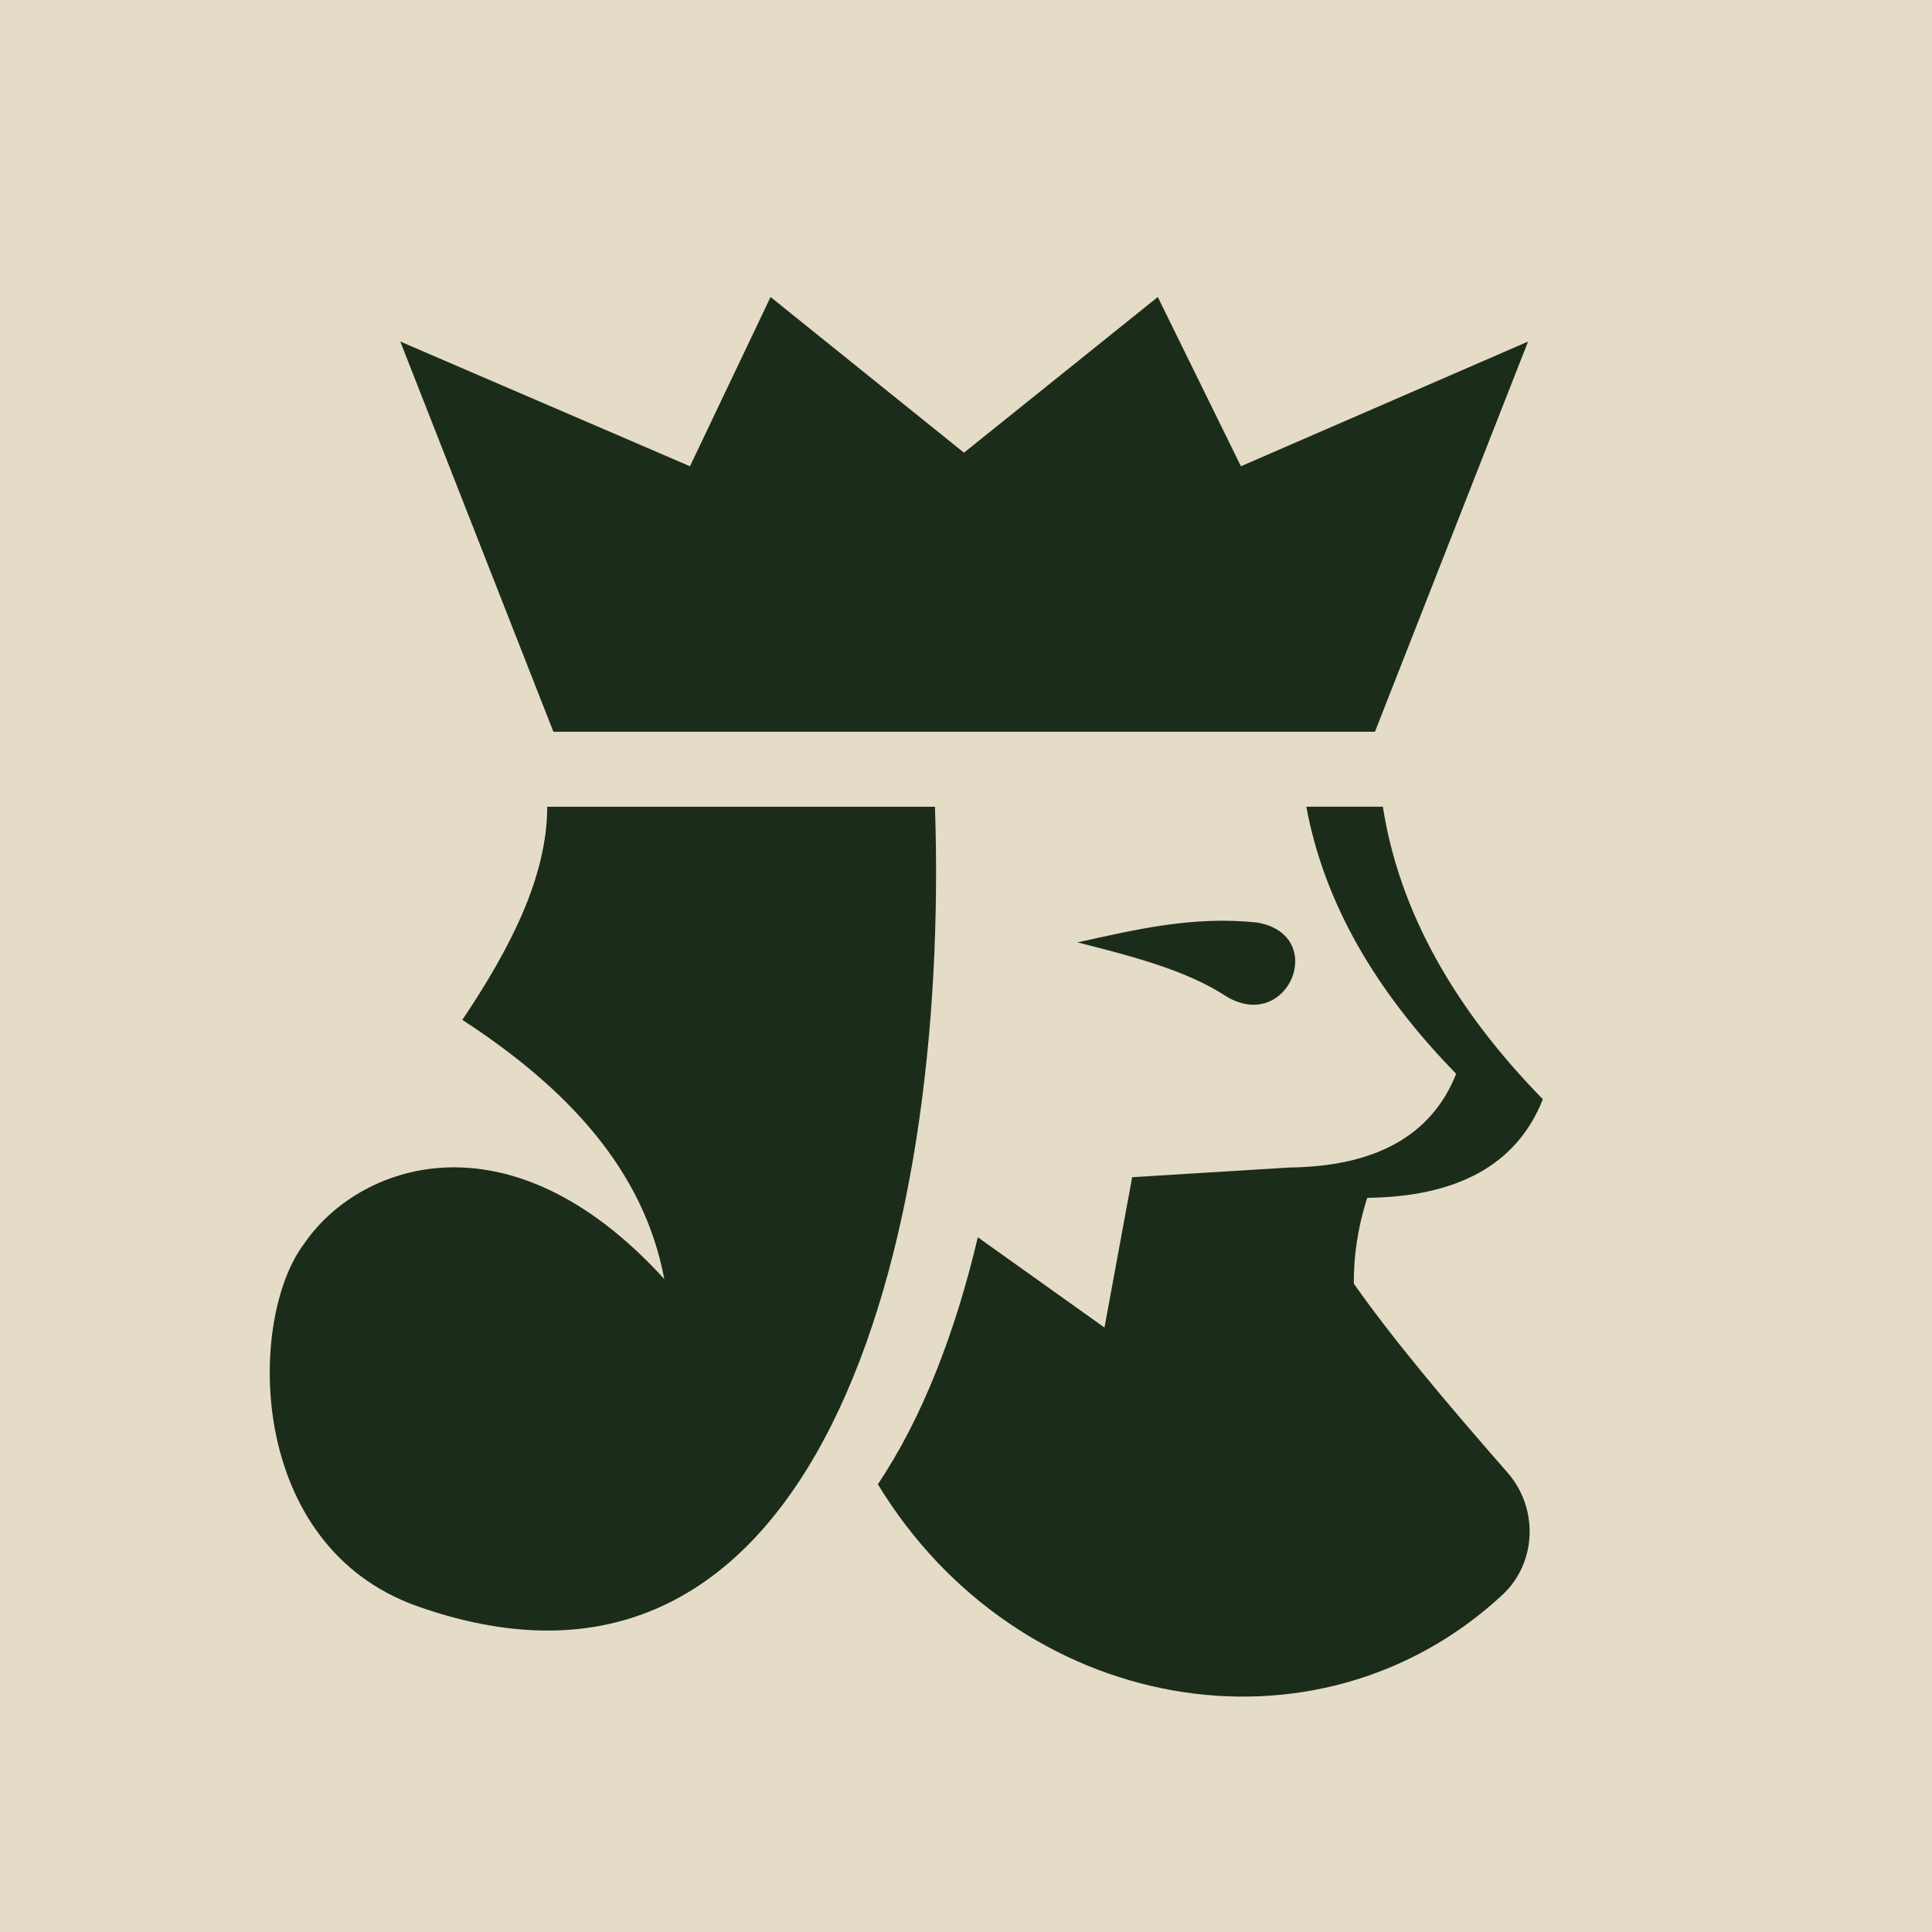
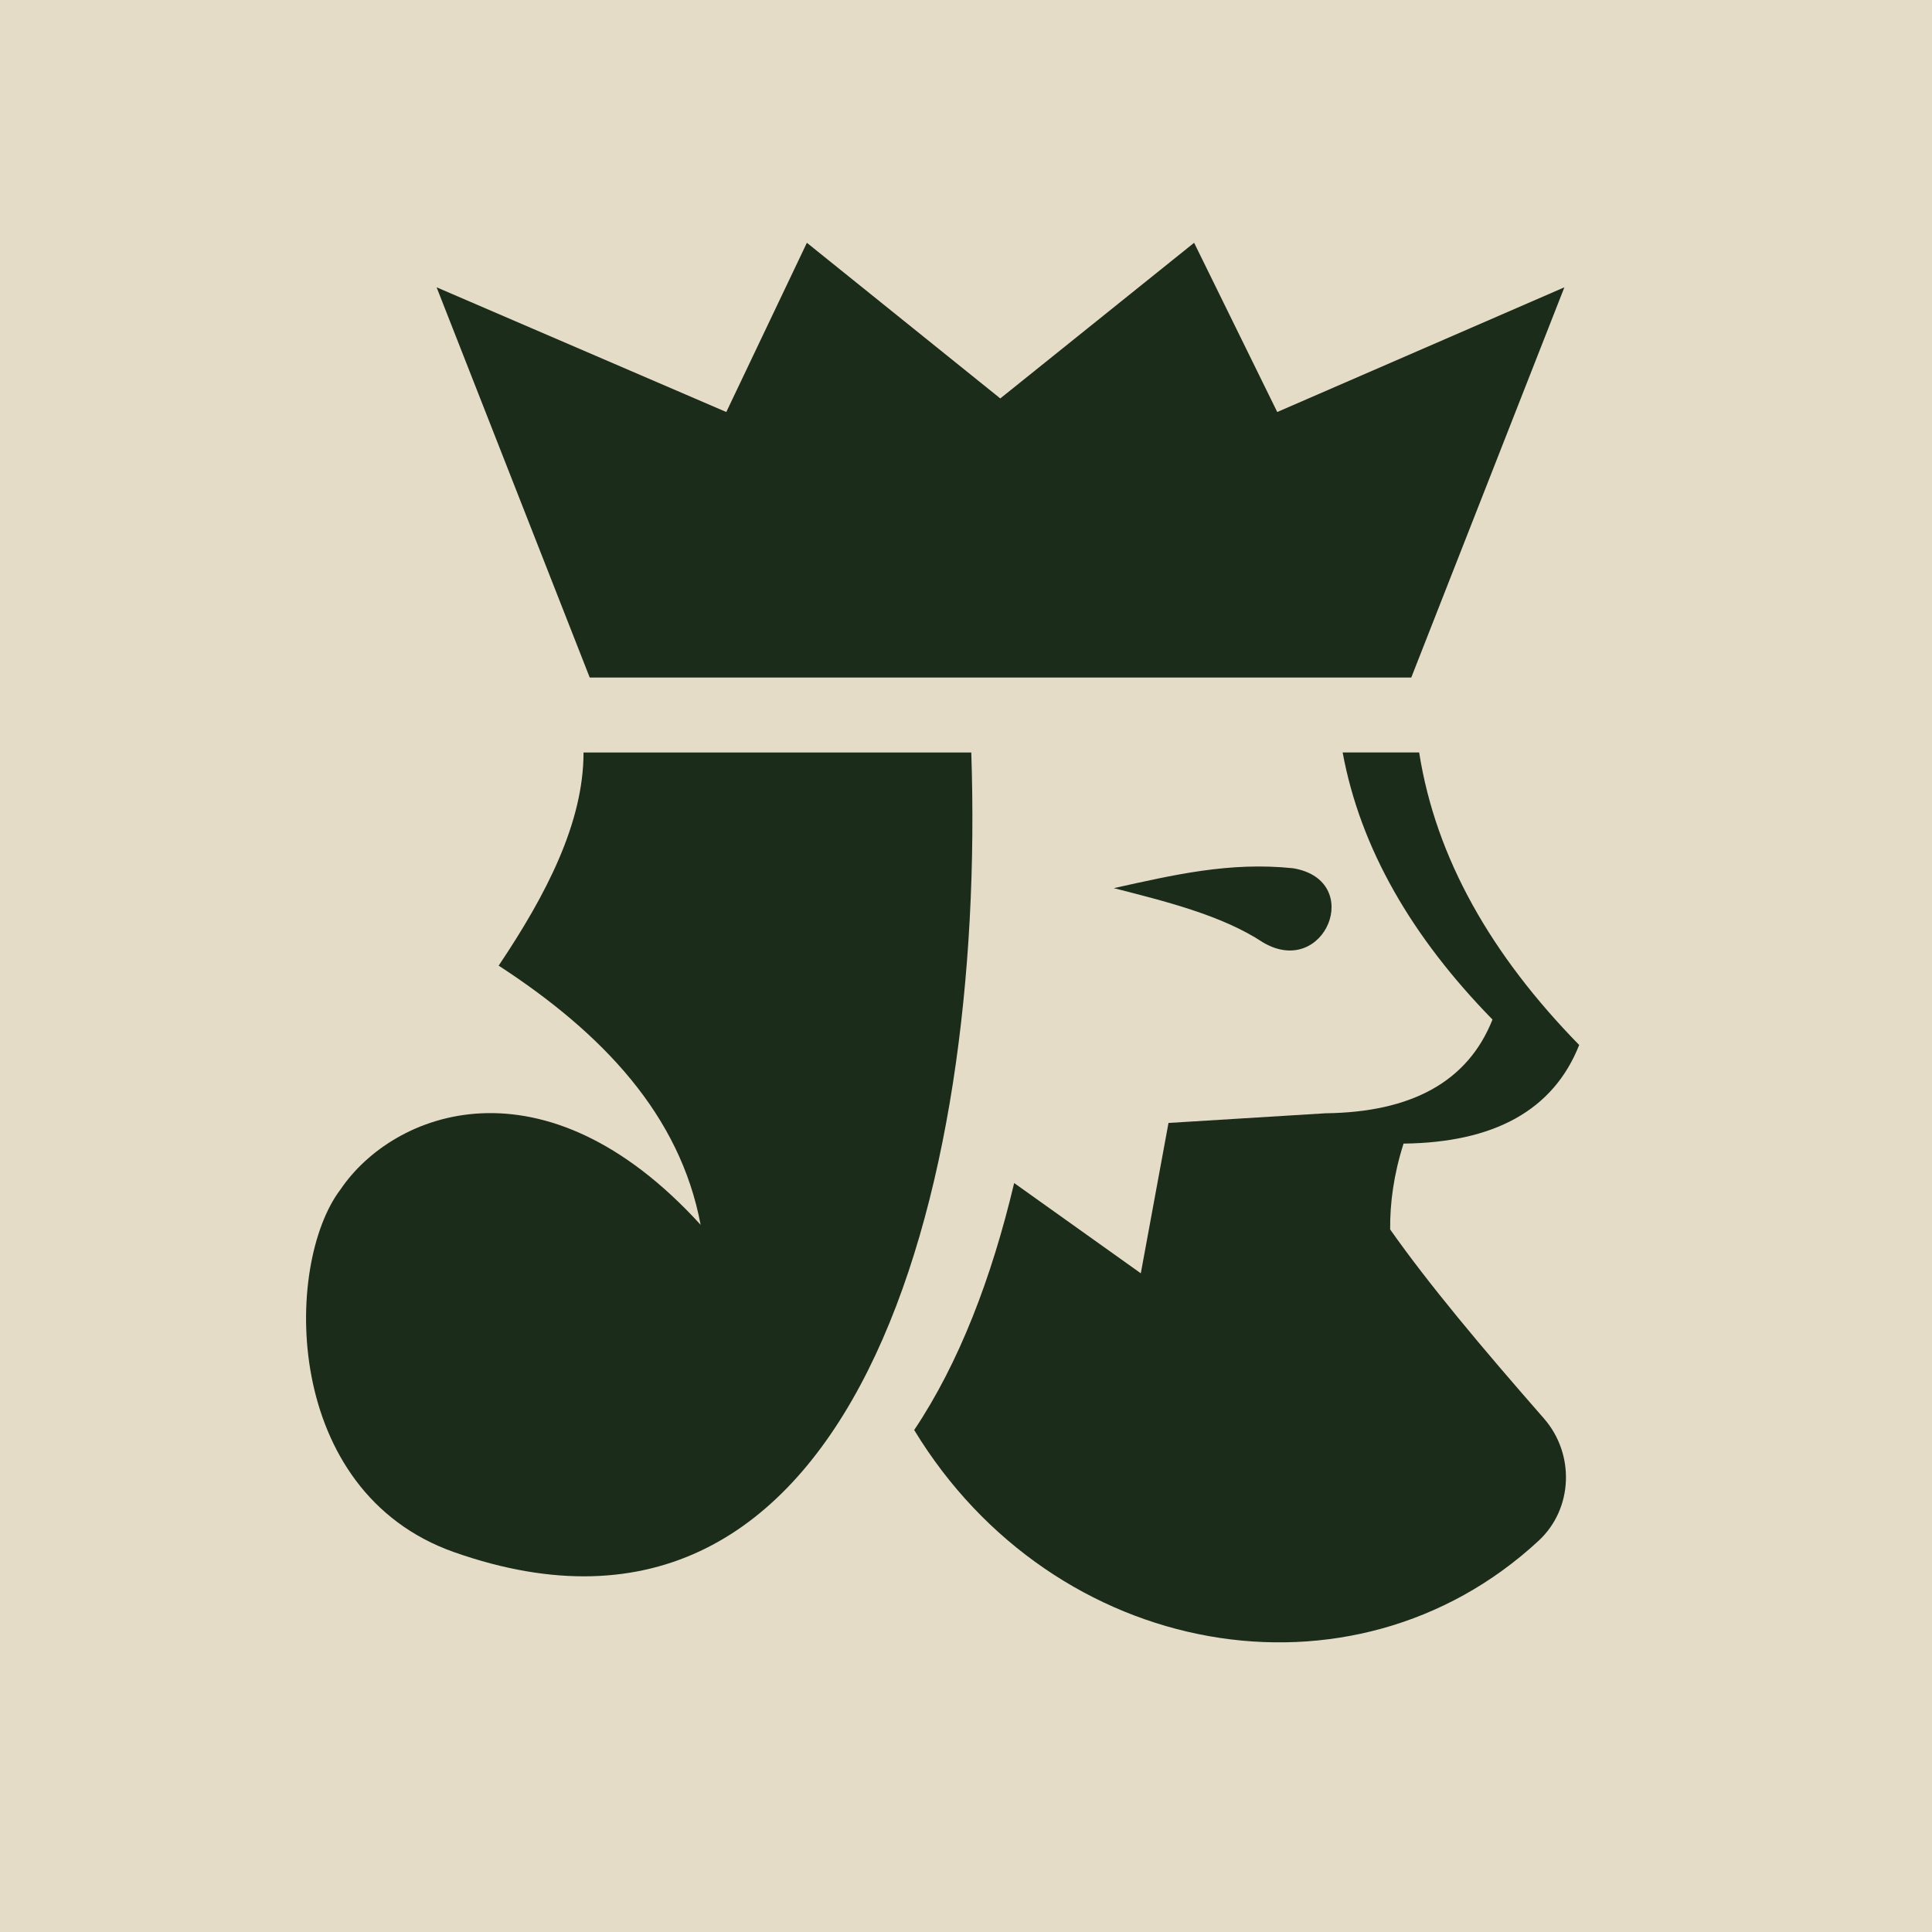
<svg xmlns="http://www.w3.org/2000/svg" version="1.1" width="128" height="128" viewBox="0 0 128 128" xml:space="preserve">
  <rect width="128" height="128" fill="#E4DCC6" />
-   <g style="stroke: none; stroke-width: 0; stroke-dasharray: none; stroke-linecap: butt; stroke-linejoin: miter; stroke-miterlimit: 10; fill: none; fill-rule: nonzero; opacity: 1;" transform="translate(-66.40659 -60.40659) scale(2.81 2.81)">
+   <g style="stroke: none; stroke-width: 0; stroke-dasharray: none; stroke-linecap: butt; stroke-linejoin: miter; stroke-miterlimit: 10; fill: none; fill-rule: nonzero; opacity: 1;" transform="translate(-64 -64) scale(2.81 2.81)">
    <path d="M 52.552 44.994 c -0.972 -0.643 -2.33 -0.974 -3.515 -1.278 c 1.401 -0.309 2.721 -0.626 4.228 -0.469 C 54.963 43.533 54.012 45.86 52.552 44.994 L 52.552 44.994 z" style="stroke: none; stroke-width: 1; stroke-dasharray: none; stroke-linecap: butt; stroke-linejoin: miter; stroke-miterlimit: 10; fill: #1C2C1A; fill-rule: nonzero; opacity: 1;" transform=" matrix(1 0 0 1 0 0) " stroke-linecap="round" />
    <path d="M 36.534 40.518 c 0 1.652 -0.874 3.345 -2.001 5.025 c 2.463 1.602 4.276 3.527 4.762 6.111 c -3.699 -4.061 -7.253 -2.674 -8.495 -0.828 l 0 -0.001 c -1.336 1.764 -1.374 7.122 2.689 8.549 c 9.411 3.306 12.539 -8.468 12.187 -18.856 H 36.534 z" style="stroke: none; stroke-width: 1; stroke-dasharray: none; stroke-linecap: butt; stroke-linejoin: miter; stroke-miterlimit: 10; fill: #1C2C1A; fill-rule: nonzero; opacity: 1;" transform=" matrix(1 0 0 1 0 0) " stroke-linecap="round" />
    <polygon points="52.89,32.49 50.93,28.5 46.36,32.17 41.8,28.5 39.9,32.49 33.07,29.55 36.68,38.75 46.33,38.75 46.39,38.75 56.05,38.75 59.66,29.55 " style="stroke: none; stroke-width: 1; stroke-dasharray: none; stroke-linecap: butt; stroke-linejoin: miter; stroke-miterlimit: 10; fill: #1C2C1A; fill-rule: nonzero; opacity: 1;" transform="  matrix(1 0 0 1 0 0) " />
    <path d="M 55.552 51.763 c -0.005 -0.616 0.081 -1.287 0.316 -2.024 c 2.124 -0.025 3.528 -0.777 4.141 -2.325 c -2.072 -2.118 -3.382 -4.405 -3.773 -6.897 h -1.804 c 0.419 2.268 1.637 4.358 3.533 6.297 c -0.583 1.471 -1.917 2.186 -3.936 2.21 l -3.703 0.228 l -0.653 3.545 l -2.986 -2.128 c -0.53 2.237 -1.302 4.25 -2.357 5.823 c 3.287 5.413 10.336 6.675 14.722 2.611 c 0.816 -0.756 0.858 -2.045 0.126 -2.883 C 57.7 54.531 56.473 53.07 55.552 51.763 z" style="stroke: none; stroke-width: 1; stroke-dasharray: none; stroke-linecap: butt; stroke-linejoin: miter; stroke-miterlimit: 10; fill: #1C2C1A; fill-rule: nonzero; opacity: 1;" transform=" matrix(1 0 0 1 0 0) " stroke-linecap="round" />
  </g>
</svg>
